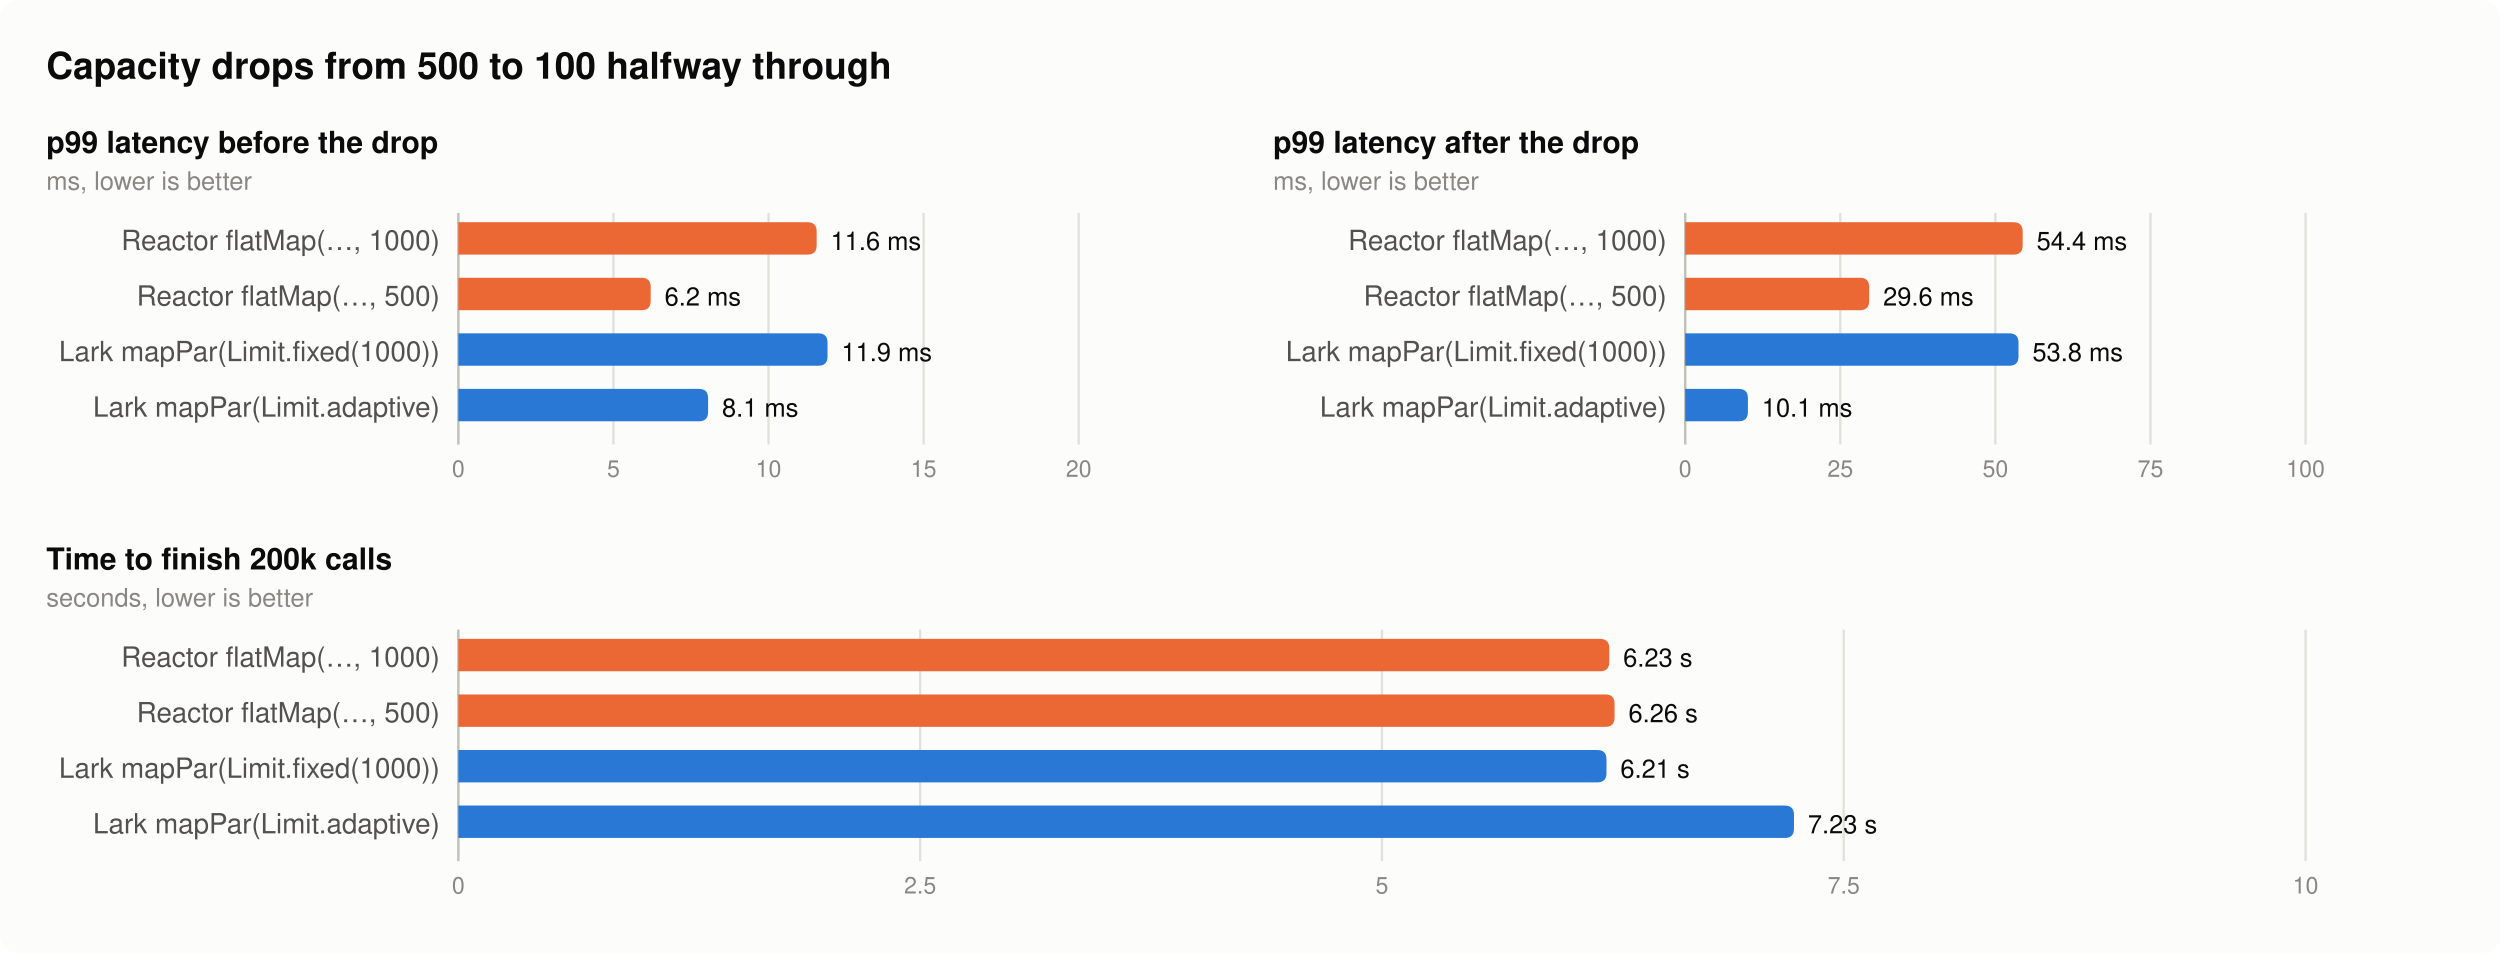
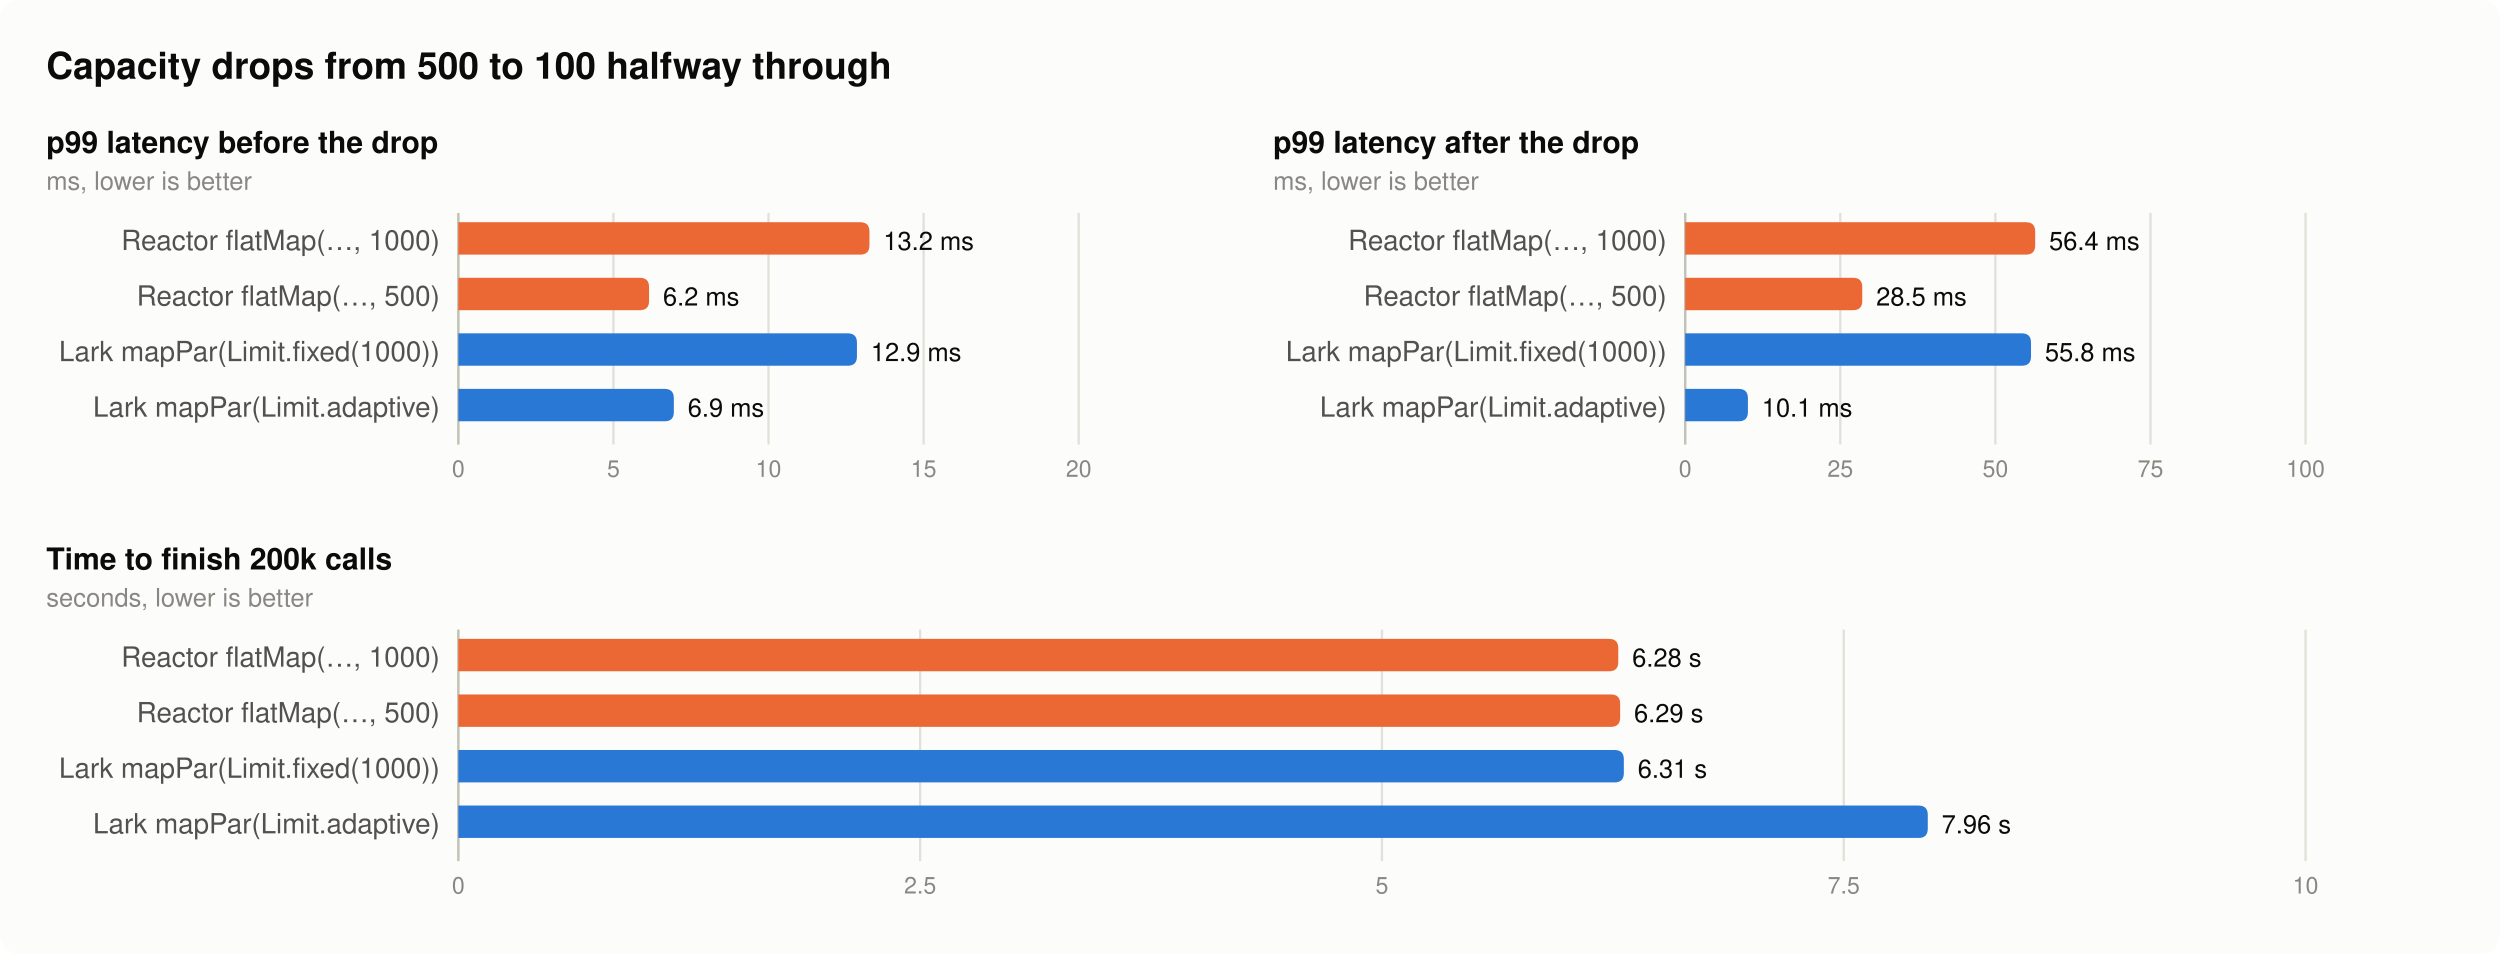
<svg xmlns="http://www.w3.org/2000/svg" width="1080" height="412" viewBox="0 0 1080 412" role="img" aria-labelledby="t d">
  <style>
text { font-family: -apple-system, BlinkMacSystemFont, "Segoe UI", Helvetica, Arial, sans-serif; }
.bg { fill: #fcfcfb; } .t1 { fill: #0b0b0b; } .t2 { fill: #52514e; } .mu { fill: #898781; }
.grid { stroke: #e1e0d9; stroke-width: 1; } .axis { stroke: #c3c2b7; stroke-width: 1; }
.lark { fill: #2a78d6; } .reactor { fill: #eb6834; } .pekko { fill: #1baf7a; } .vt { fill: #eda100; } .alt { fill: #e87ba4; }
.lark-s { stroke: #2a78d6; } .reactor-s { stroke: #eb6834; } .pekko-s { stroke: #1baf7a; } .vt-s { stroke: #eda100; } .alt-s { stroke: #e87ba4; }
.ring { stroke: #fcfcfb; stroke-width: 2; }
@media (prefers-color-scheme: dark) {
  .bg { fill: #1a1a19; } .t1 { fill: #f0efec; } .t2 { fill: #c3c2b7; } .mu { fill: #898781; }
  .grid { stroke: #2c2c2a; } .axis { stroke: #383835; }
  .lark { fill: #3987e5; } .reactor { fill: #d95926; } .pekko { fill: #199e70; } .vt { fill: #c98500; } .alt { fill: #d55181; }
  .lark-s { stroke: #3987e5; } .reactor-s { stroke: #d95926; } .pekko-s { stroke: #199e70; } .vt-s { stroke: #c98500; } .alt-s { stroke: #d55181; }
  .ring { stroke: #1a1a19; }
}
</style>
  <rect class="bg" width="1080" height="412" rx="8" />
  <text x="20.0" y="34.0" class="t1" font-size="16" text-anchor="start" font-weight="600">Capacity drops from 500 to 100 halfway through</text>
  <text x="20.0" y="66.0" class="t1" font-size="13" text-anchor="start" font-weight="600">p99 latency before the drop</text>
  <text x="20.0" y="82.0" class="mu" font-size="11" text-anchor="start" font-weight="normal">ms, lower is better</text>
  <line class="grid" x1="198.0" y1="92" x2="198.0" y2="192" />
  <text x="198.0" y="206.0" class="mu" font-size="10" text-anchor="middle" font-weight="normal">0</text>
  <line class="grid" x1="265.0" y1="92" x2="265.0" y2="192" />
  <text x="265.0" y="206.0" class="mu" font-size="10" text-anchor="middle" font-weight="normal">5</text>
  <line class="grid" x1="332.0" y1="92" x2="332.0" y2="192" />
  <text x="332.0" y="206.0" class="mu" font-size="10" text-anchor="middle" font-weight="normal">10</text>
  <line class="grid" x1="399.0" y1="92" x2="399.0" y2="192" />
  <text x="399.0" y="206.0" class="mu" font-size="10" text-anchor="middle" font-weight="normal">15</text>
  <line class="grid" x1="466.0" y1="92" x2="466.0" y2="192" />
  <text x="466.0" y="206.0" class="mu" font-size="10" text-anchor="middle" font-weight="normal">20</text>
  <line class="axis" x1="198" y1="92" x2="198" y2="192" />
  <text x="190.0" y="108.0" class="t2" font-size="12" text-anchor="end" font-weight="normal">Reactor flatMap(…, 1000)</text>
-   <path class="reactor" d="M198.0,96.0 H348.8 Q352.8,96.0 352.8,100.0 V106.0 Q352.8,110.0 348.8,110.0 H198.0 Z" />
-   <text x="358.8" y="108.0" class="t1" font-size="11" text-anchor="start" font-weight="normal">11.6 ms</text>
+   <path class="reactor" d="M198.0,96.0 H371.6 Q375.6,96.0 375.6,100.0 V106.0 Q375.6,110.0 371.6,110.0 H198.0 Z" />
+   <text x="381.6" y="108.0" class="t1" font-size="11" text-anchor="start" font-weight="normal">13.2 ms</text>
  <text x="190.0" y="132.0" class="t2" font-size="12" text-anchor="end" font-weight="normal">Reactor flatMap(…, 500)</text>
-   <path class="reactor" d="M198.0,120.0 H277.1 Q281.1,120.0 281.1,124.0 V130.0 Q281.1,134.0 277.1,134.0 H198.0 Z" />
-   <text x="287.1" y="132.0" class="t1" font-size="11" text-anchor="start" font-weight="normal">6.2 ms</text>
+   <path class="reactor" d="M198.0,120.0 H276.4 Q280.4,120.0 280.4,124.0 V130.0 Q280.4,134.0 276.4,134.0 H198.0 Z" />
+   <text x="286.4" y="132.0" class="t1" font-size="11" text-anchor="start" font-weight="normal">6.2 ms</text>
  <text x="190.0" y="156.0" class="t2" font-size="12" text-anchor="end" font-weight="normal">Lark mapPar(Limit.fixed(1000))</text>
-   <path class="lark" d="M198.0,144.0 H353.5 Q357.5,144.0 357.5,148.0 V154.0 Q357.5,158.0 353.5,158.0 H198.0 Z" />
-   <text x="363.5" y="156.0" class="t1" font-size="11" text-anchor="start" font-weight="normal">11.9 ms</text>
+   <path class="lark" d="M198.0,144.0 H366.2 Q370.2,144.0 370.2,148.0 V154.0 Q370.2,158.0 366.2,158.0 H198.0 Z" />
+   <text x="376.2" y="156.0" class="t1" font-size="11" text-anchor="start" font-weight="normal">12.9 ms</text>
  <text x="190.0" y="180.0" class="t2" font-size="12" text-anchor="end" font-weight="normal">Lark mapPar(Limit.adaptive)</text>
-   <path class="lark" d="M198.0,168.0 H301.9 Q305.9,168.0 305.9,172.0 V178.0 Q305.9,182.0 301.9,182.0 H198.0 Z" />
-   <text x="311.9" y="180.0" class="t1" font-size="11" text-anchor="start" font-weight="normal">8.1 ms</text>
+   <path class="lark" d="M198.0,168.0 H287.1 Q291.1,168.0 291.1,172.0 V178.0 Q291.1,182.0 287.1,182.0 H198.0 Z" />
+   <text x="297.1" y="180.0" class="t1" font-size="11" text-anchor="start" font-weight="normal">6.9 ms</text>
  <text x="550.0" y="66.0" class="t1" font-size="13" text-anchor="start" font-weight="600">p99 latency after the drop</text>
  <text x="550.0" y="82.0" class="mu" font-size="11" text-anchor="start" font-weight="normal">ms, lower is better</text>
  <line class="grid" x1="728.0" y1="92" x2="728.0" y2="192" />
  <text x="728.0" y="206.0" class="mu" font-size="10" text-anchor="middle" font-weight="normal">0</text>
  <line class="grid" x1="795.0" y1="92" x2="795.0" y2="192" />
  <text x="795.0" y="206.0" class="mu" font-size="10" text-anchor="middle" font-weight="normal">25</text>
  <line class="grid" x1="862.0" y1="92" x2="862.0" y2="192" />
  <text x="862.0" y="206.0" class="mu" font-size="10" text-anchor="middle" font-weight="normal">50</text>
  <line class="grid" x1="929.0" y1="92" x2="929.0" y2="192" />
  <text x="929.0" y="206.0" class="mu" font-size="10" text-anchor="middle" font-weight="normal">75</text>
  <line class="grid" x1="996.0" y1="92" x2="996.0" y2="192" />
  <text x="996.0" y="206.0" class="mu" font-size="10" text-anchor="middle" font-weight="normal">100</text>
  <line class="axis" x1="728" y1="92" x2="728" y2="192" />
  <text x="720.0" y="108.0" class="t2" font-size="12" text-anchor="end" font-weight="normal">Reactor flatMap(…, 1000)</text>
-   <path class="reactor" d="M728.0,96.0 H869.8 Q873.8,96.0 873.8,100.0 V106.0 Q873.8,110.0 869.8,110.0 H728.0 Z" />
-   <text x="879.8" y="108.0" class="t1" font-size="11" text-anchor="start" font-weight="normal">54.4 ms</text>
+   <path class="reactor" d="M728.0,96.0 H875.2 Q879.2,96.0 879.2,100.0 V106.0 Q879.2,110.0 875.2,110.0 H728.0 Z" />
+   <text x="885.2" y="108.0" class="t1" font-size="11" text-anchor="start" font-weight="normal">56.4 ms</text>
  <text x="720.0" y="132.0" class="t2" font-size="12" text-anchor="end" font-weight="normal">Reactor flatMap(…, 500)</text>
-   <path class="reactor" d="M728.0,120.0 H803.5 Q807.5,120.0 807.5,124.0 V130.0 Q807.5,134.0 803.5,134.0 H728.0 Z" />
-   <text x="813.5" y="132.0" class="t1" font-size="11" text-anchor="start" font-weight="normal">29.6 ms</text>
+   <path class="reactor" d="M728.0,120.0 H800.5 Q804.5,120.0 804.5,124.0 V130.0 Q804.5,134.0 800.5,134.0 H728.0 Z" />
+   <text x="810.5" y="132.0" class="t1" font-size="11" text-anchor="start" font-weight="normal">28.5 ms</text>
  <text x="720.0" y="156.0" class="t2" font-size="12" text-anchor="end" font-weight="normal">Lark mapPar(Limit.fixed(1000))</text>
-   <path class="lark" d="M728.0,144.0 H868.0 Q872.0,144.0 872.0,148.0 V154.0 Q872.0,158.0 868.0,158.0 H728.0 Z" />
-   <text x="878.0" y="156.0" class="t1" font-size="11" text-anchor="start" font-weight="normal">53.8 ms</text>
+   <path class="lark" d="M728.0,144.0 H873.4 Q877.4,144.0 877.4,148.0 V154.0 Q877.4,158.0 873.4,158.0 H728.0 Z" />
+   <text x="883.4" y="156.0" class="t1" font-size="11" text-anchor="start" font-weight="normal">55.8 ms</text>
  <text x="720.0" y="180.0" class="t2" font-size="12" text-anchor="end" font-weight="normal">Lark mapPar(Limit.adaptive)</text>
  <path class="lark" d="M728.0,168.0 H751.1 Q755.1,168.0 755.1,172.0 V178.0 Q755.1,182.0 751.1,182.0 H728.0 Z" />
  <text x="761.1" y="180.0" class="t1" font-size="11" text-anchor="start" font-weight="normal">10.1 ms</text>
  <text x="20.0" y="246.0" class="t1" font-size="13" text-anchor="start" font-weight="600">Time to finish 200k calls</text>
  <text x="20.0" y="262.0" class="mu" font-size="11" text-anchor="start" font-weight="normal">seconds, lower is better</text>
  <line class="grid" x1="198.0" y1="272" x2="198.0" y2="372" />
  <text x="198.0" y="386.0" class="mu" font-size="10" text-anchor="middle" font-weight="normal">0</text>
  <line class="grid" x1="397.5" y1="272" x2="397.5" y2="372" />
  <text x="397.5" y="386.0" class="mu" font-size="10" text-anchor="middle" font-weight="normal">2.5</text>
  <line class="grid" x1="597.0" y1="272" x2="597.0" y2="372" />
  <text x="597.0" y="386.0" class="mu" font-size="10" text-anchor="middle" font-weight="normal">5</text>
  <line class="grid" x1="796.5" y1="272" x2="796.5" y2="372" />
  <text x="796.5" y="386.0" class="mu" font-size="10" text-anchor="middle" font-weight="normal">7.5</text>
  <line class="grid" x1="996.0" y1="272" x2="996.0" y2="372" />
  <text x="996.0" y="386.0" class="mu" font-size="10" text-anchor="middle" font-weight="normal">10</text>
  <line class="axis" x1="198" y1="272" x2="198" y2="372" />
  <text x="190.0" y="288.0" class="t2" font-size="12" text-anchor="end" font-weight="normal">Reactor flatMap(…, 1000)</text>
-   <path class="reactor" d="M198.0,276.0 H691.2 Q695.2,276.0 695.2,280.0 V286.0 Q695.2,290.0 691.2,290.0 H198.0 Z" />
-   <text x="701.2" y="288.0" class="t1" font-size="11" text-anchor="start" font-weight="normal">6.23 s</text>
+   <path class="reactor" d="M198.0,276.0 H695.1 Q699.1,276.0 699.1,280.0 V286.0 Q699.1,290.0 695.1,290.0 H198.0 Z" />
+   <text x="705.1" y="288.0" class="t1" font-size="11" text-anchor="start" font-weight="normal">6.28 s</text>
  <text x="190.0" y="312.0" class="t2" font-size="12" text-anchor="end" font-weight="normal">Reactor flatMap(…, 500)</text>
-   <path class="reactor" d="M198.0,300.0 H693.5 Q697.5,300.0 697.5,304.0 V310.0 Q697.5,314.0 693.5,314.0 H198.0 Z" />
-   <text x="703.5" y="312.0" class="t1" font-size="11" text-anchor="start" font-weight="normal">6.26 s</text>
+   <path class="reactor" d="M198.0,300.0 H695.9 Q699.9,300.0 699.9,304.0 V310.0 Q699.9,314.0 695.9,314.0 H198.0 Z" />
+   <text x="705.9" y="312.0" class="t1" font-size="11" text-anchor="start" font-weight="normal">6.29 s</text>
  <text x="190.0" y="336.0" class="t2" font-size="12" text-anchor="end" font-weight="normal">Lark mapPar(Limit.fixed(1000))</text>
-   <path class="lark" d="M198.0,324.0 H690.0 Q694.0,324.0 694.0,328.0 V334.0 Q694.0,338.0 690.0,338.0 H198.0 Z" />
-   <text x="700.0" y="336.0" class="t1" font-size="11" text-anchor="start" font-weight="normal">6.21 s</text>
+   <path class="lark" d="M198.0,324.0 H697.5 Q701.5,324.0 701.5,328.0 V334.0 Q701.5,338.0 697.5,338.0 H198.0 Z" />
+   <text x="707.5" y="336.0" class="t1" font-size="11" text-anchor="start" font-weight="normal">6.31 s</text>
  <text x="190.0" y="360.0" class="t2" font-size="12" text-anchor="end" font-weight="normal">Lark mapPar(Limit.adaptive)</text>
-   <path class="lark" d="M198.0,348.0 H771.0 Q775.0,348.0 775.0,352.0 V358.0 Q775.0,362.0 771.0,362.0 H198.0 Z" />
-   <text x="781.0" y="360.0" class="t1" font-size="11" text-anchor="start" font-weight="normal">7.23 s</text>
+   <path class="lark" d="M198.0,348.0 H828.8 Q832.8,348.0 832.8,352.0 V358.0 Q832.8,362.0 828.8,362.0 H198.0 Z" />
+   <text x="838.8" y="360.0" class="t1" font-size="11" text-anchor="start" font-weight="normal">7.96 s</text>
</svg>
